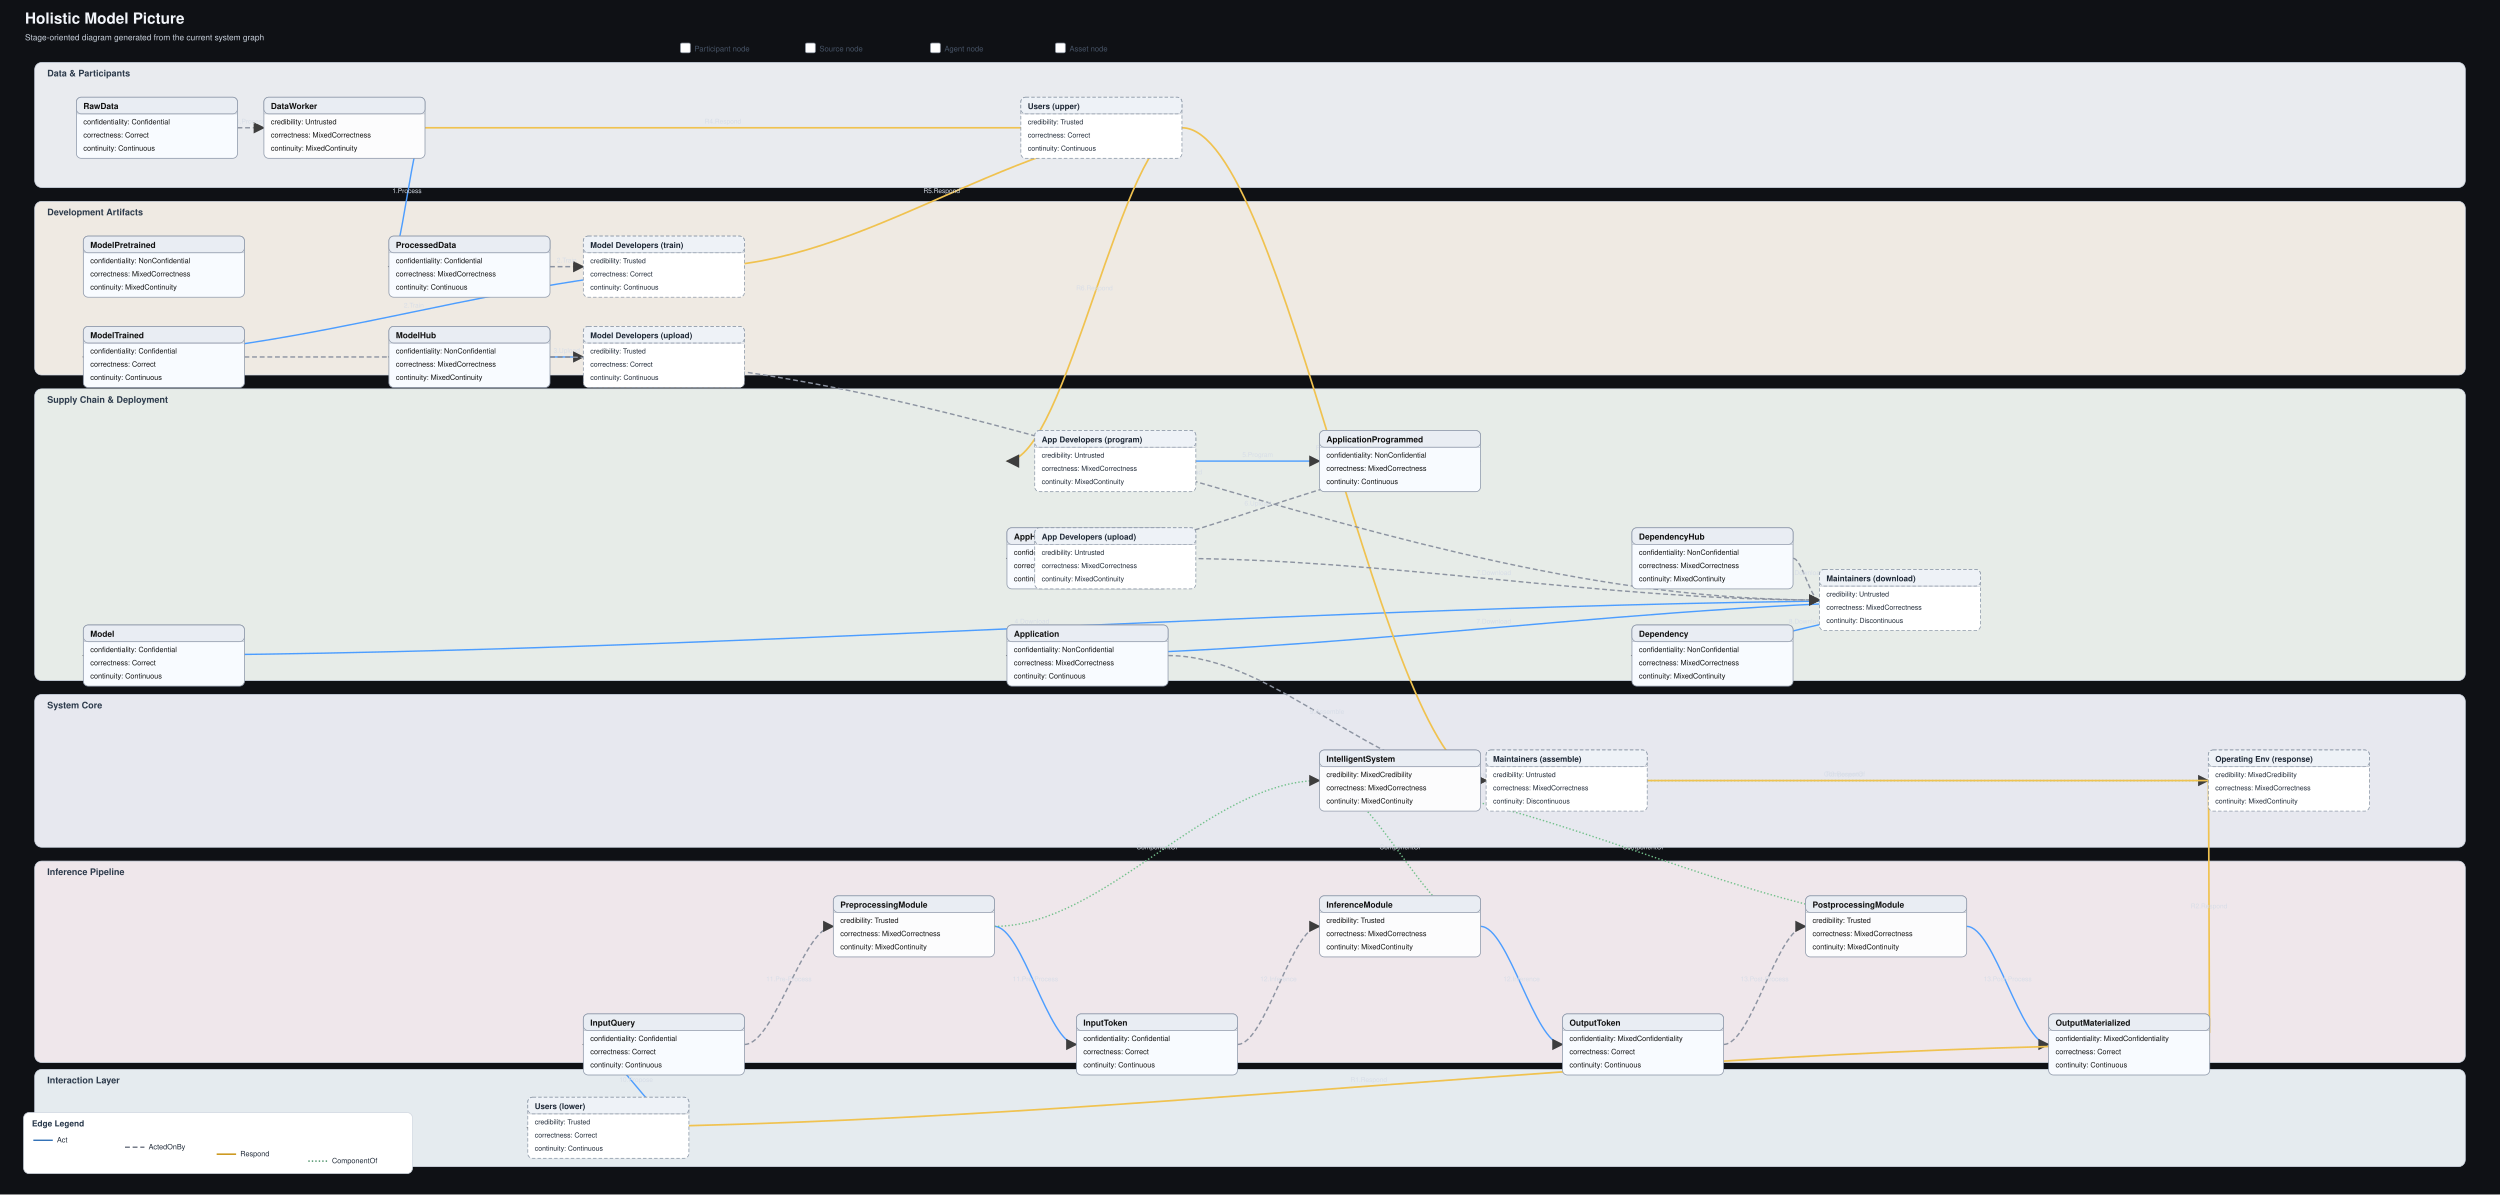
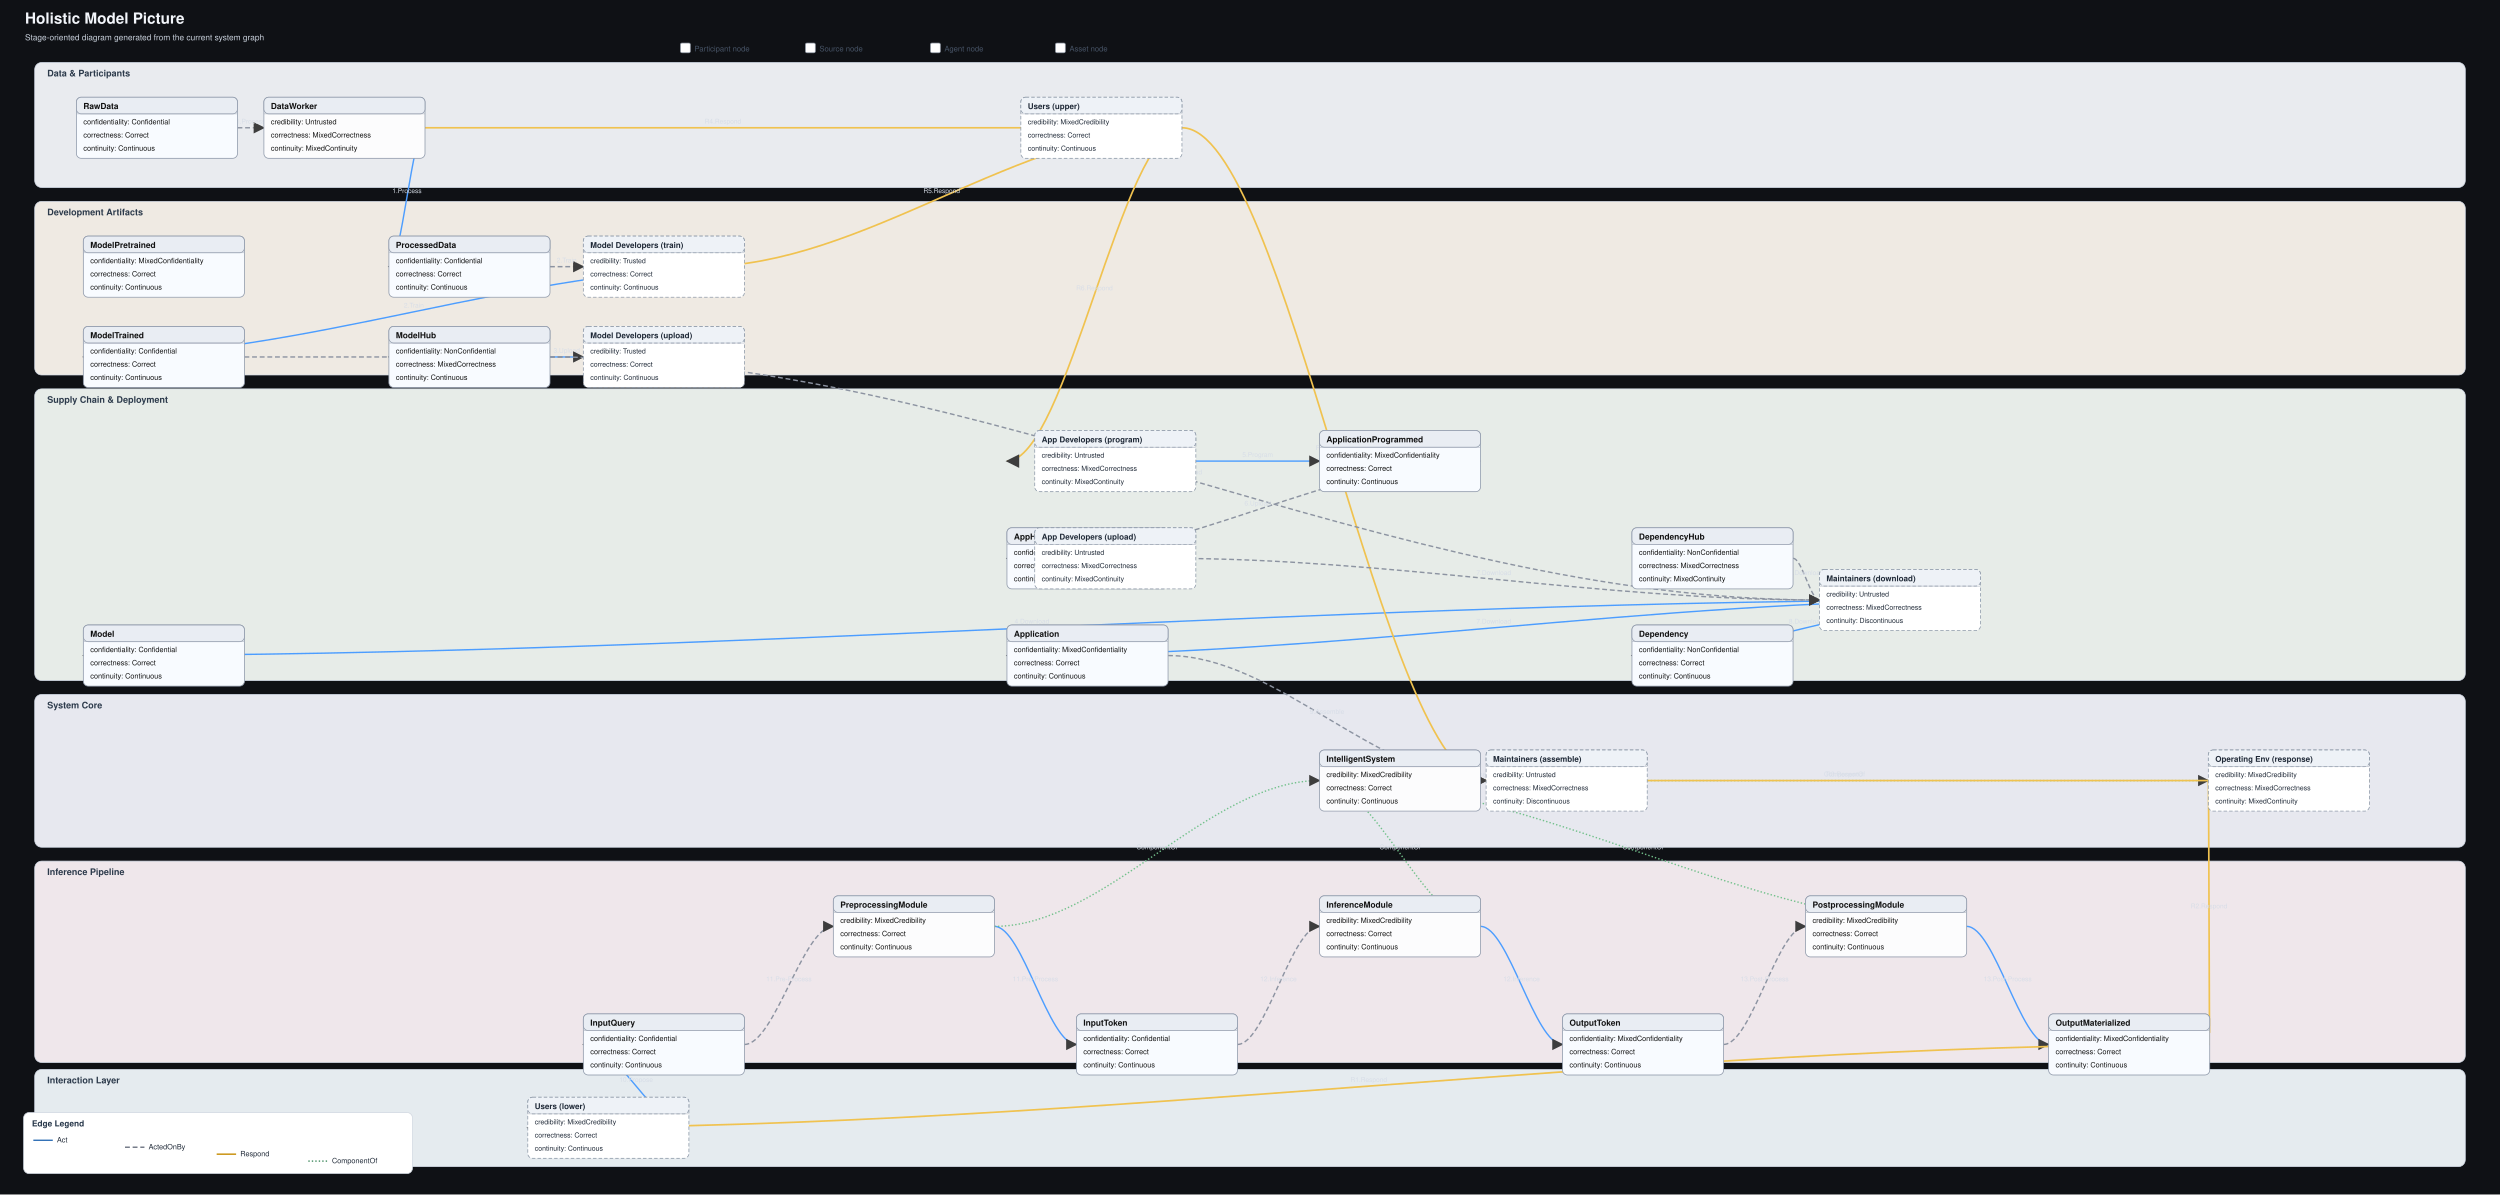
<svg xmlns="http://www.w3.org/2000/svg" width="3600" height="1720" viewBox="0 0 3600 1720">
  <defs>
    <marker id="arrow" viewBox="0 0 10 10" refX="9" refY="5" markerWidth="8" markerHeight="8" orient="auto-start-reverse">
      <path d="M 0 0 L 10 5 L 0 10 z" fill="#3d3d3d" />
    </marker>
  </defs>
  <rect x="0" y="0" width="3600" height="1720" fill="#0f1115" />
  <text x="36" y="34" font-family="Helvetica,Arial,sans-serif" font-size="22" font-weight="700" fill="#f3f6fb">Holistic Model Picture</text>
  <text x="36" y="58" font-family="Helvetica,Arial,sans-serif" font-size="12" fill="#c9d1dc">Stage-oriented diagram generated from the current system graph</text>
  <rect x="50" y="90" width="3500" height="180" fill="#f9fbff" fill-opacity="0.93" stroke="#d6deea" stroke-width="1" rx="10" />
  <text x="68" y="110" font-family="Helvetica,Arial,sans-serif" font-size="13" font-weight="700" fill="#2c3a4b">Data &amp; Participants</text>
  <rect x="50" y="290" width="3500" height="250" fill="#fffaf3" fill-opacity="0.93" stroke="#d6deea" stroke-width="1" rx="10" />
  <text x="68" y="310" font-family="Helvetica,Arial,sans-serif" font-size="13" font-weight="700" fill="#2c3a4b">Development Artifacts</text>
  <rect x="50" y="560" width="3500" height="420" fill="#f7fcf8" fill-opacity="0.93" stroke="#d6deea" stroke-width="1" rx="10" />
  <text x="68" y="580" font-family="Helvetica,Arial,sans-serif" font-size="13" font-weight="700" fill="#2c3a4b">Supply Chain &amp; Deployment</text>
  <rect x="50" y="1000" width="3500" height="220" fill="#f7f8ff" fill-opacity="0.93" stroke="#d6deea" stroke-width="1" rx="10" />
  <text x="68" y="1020" font-family="Helvetica,Arial,sans-serif" font-size="13" font-weight="700" fill="#2c3a4b">System Core</text>
  <rect x="50" y="1240" width="3500" height="290" fill="#fff7fb" fill-opacity="0.93" stroke="#d6deea" stroke-width="1" rx="10" />
  <text x="68" y="1260" font-family="Helvetica,Arial,sans-serif" font-size="13" font-weight="700" fill="#2c3a4b">Inference Pipeline</text>
  <rect x="50" y="1540" width="3500" height="140" fill="#f5fbff" fill-opacity="0.93" stroke="#d6deea" stroke-width="1" rx="10" />
  <text x="68" y="1560" font-family="Helvetica,Arial,sans-serif" font-size="13" font-weight="700" fill="#2c3a4b">Interaction Layer</text>
  <path d="M 612.0 184.0 C 594.3 184.0, 577.7 384.0, 560.0 384.0" fill="none" stroke="#4c9dff" stroke-width="2.05" marker-end="url(#arrow)" />
  <text x="586.0" y="278.0" font-family="Helvetica,Arial,sans-serif" font-size="9.5" fill="#d7dde7" text-anchor="middle">1.Process</text>
  <path d="M 1072.0 384.0 C 748.3 384.0, 443.7 514.0, 120.0 514.0" fill="none" stroke="#4c9dff" stroke-width="2.05" marker-end="url(#arrow)" />
  <text x="596.0" y="443.0" font-family="Helvetica,Arial,sans-serif" font-size="9.5" fill="#d7dde7" text-anchor="middle">2.Train</text>
  <path d="M 1072.0 514.0 C 897.9 514.0, 734.1 514.0, 560.0 514.0" fill="none" stroke="#4c9dff" stroke-width="2.05" marker-end="url(#arrow)" />
  <text x="816.0" y="508.0" font-family="Helvetica,Arial,sans-serif" font-size="9.5" fill="#d7dde7" text-anchor="middle">3.Upload</text>
  <path d="M 2852.0 864.0 C 1923.1 864.0, 1048.9 944.0, 120.0 944.0" fill="none" stroke="#4c9dff" stroke-width="2.05" marker-end="url(#arrow)" />
  <text x="1486.0" y="898.0" font-family="Helvetica,Arial,sans-serif" font-size="9.5" fill="#d7dde7" text-anchor="middle">4.Download</text>
  <path d="M 1722.0 664.0 C 1782.5 664.0, 1839.5 664.0, 1900.0 664.0" fill="none" stroke="#4c9dff" stroke-width="2.05" marker-end="url(#arrow)" />
  <text x="1811.0" y="658.0" font-family="Helvetica,Arial,sans-serif" font-size="9.5" fill="#d7dde7" text-anchor="middle">5.Program</text>
  <path d="M 1722.0 804.0 C 1629.5 804.0, 1542.5 804.0, 1450.0 804.0" fill="none" stroke="#4c9dff" stroke-width="2.05" marker-end="url(#arrow)" />
  <text x="1586.0" y="798.0" font-family="Helvetica,Arial,sans-serif" font-size="9.5" fill="#d7dde7" text-anchor="middle">6.Upload</text>
  <path d="M 2852.0 864.0 C 2375.3 864.0, 1926.7 944.0, 1450.0 944.0" fill="none" stroke="#4c9dff" stroke-width="2.05" marker-end="url(#arrow)" />
  <text x="2151.0" y="898.0" font-family="Helvetica,Arial,sans-serif" font-size="9.5" fill="#d7dde7" text-anchor="middle">7.Download</text>
  <path d="M 2852.0 864.0 C 2681.3 864.0, 2520.7 944.0, 2350.0 944.0" fill="none" stroke="#4c9dff" stroke-width="2.05" marker-end="url(#arrow)" />
  <text x="2601.0" y="898.0" font-family="Helvetica,Arial,sans-serif" font-size="9.5" fill="#d7dde7" text-anchor="middle">8.Download</text>
  <path d="M 2372.0 1124.0 C 2211.5 1124.0, 2060.5 1124.0, 1900.0 1124.0" fill="none" stroke="#4c9dff" stroke-width="2.05" marker-end="url(#arrow)" />
  <text x="2136.0" y="1118.0" font-family="Helvetica,Arial,sans-serif" font-size="9.5" fill="#d7dde7" text-anchor="middle">9.Assemble</text>
  <path d="M 992.0 1624.0 C 940.3 1624.0, 891.7 1504.0, 840.0 1504.0" fill="none" stroke="#4c9dff" stroke-width="2.05" marker-end="url(#arrow)" />
  <text x="916.0" y="1558.0" font-family="Helvetica,Arial,sans-serif" font-size="9.5" fill="#d7dde7" text-anchor="middle">10.Propose</text>
  <path d="M 1432.0 1334.0 C 1472.1 1334.0, 1509.9 1504.0, 1550.0 1504.0" fill="none" stroke="#4c9dff" stroke-width="2.05" marker-end="url(#arrow)" />
  <text x="1491.0" y="1413.0" font-family="Helvetica,Arial,sans-serif" font-size="9.5" fill="#d7dde7" text-anchor="middle">11.Pre-Process</text>
  <path d="M 2132.0 1334.0 C 2172.1 1334.0, 2209.9 1504.0, 2250.0 1504.0" fill="none" stroke="#4c9dff" stroke-width="2.05" marker-end="url(#arrow)" />
  <text x="2191.0" y="1413.0" font-family="Helvetica,Arial,sans-serif" font-size="9.5" fill="#d7dde7" text-anchor="middle">12.Inference</text>
  <path d="M 2832.0 1334.0 C 2872.1 1334.0, 2909.9 1504.0, 2950.0 1504.0" fill="none" stroke="#4c9dff" stroke-width="2.05" marker-end="url(#arrow)" />
  <text x="2891.0" y="1413.0" font-family="Helvetica,Arial,sans-serif" font-size="9.5" fill="#d7dde7" text-anchor="middle">13.Post-Process</text>
  <path d="M 1432.0 1334.0 C 1591.1 1334.0, 1740.9 1124.0, 1900.0 1124.0" fill="none" stroke="#71c08a" stroke-width="2.05" marker-end="url(#arrow)" stroke-dasharray="2 3" />
  <text x="1666.0" y="1223.0" font-family="Helvetica,Arial,sans-serif" font-size="9.5" fill="#d7dde7" text-anchor="middle">ComponentOf</text>
  <path d="M 2132.0 1334.0 C 2053.1 1334.0, 1978.9 1124.0, 1900.0 1124.0" fill="none" stroke="#71c08a" stroke-width="2.05" marker-end="url(#arrow)" stroke-dasharray="2 3" />
  <text x="2016.0" y="1223.0" font-family="Helvetica,Arial,sans-serif" font-size="9.5" fill="#d7dde7" text-anchor="middle">ComponentOf</text>
  <path d="M 2832.0 1334.0 C 2515.1 1334.0, 2216.9 1124.0, 1900.0 1124.0" fill="none" stroke="#71c08a" stroke-width="2.05" marker-end="url(#arrow)" stroke-dasharray="2 3" />
  <text x="2366.0" y="1223.0" font-family="Helvetica,Arial,sans-serif" font-size="9.5" fill="#d7dde7" text-anchor="middle">ComponentOf</text>
  <path d="M 2132.0 1124.0 C 2488.3 1124.0, 2823.7 1124.0, 3180.0 1124.0" fill="none" stroke="#71c08a" stroke-width="2.05" marker-end="url(#arrow)" stroke-dasharray="2 3" />
  <text x="2656.0" y="1118.0" font-family="Helvetica,Arial,sans-serif" font-size="9.5" fill="#d7dde7" text-anchor="middle">ComponentOf</text>
  <path d="M 3182.0 1504.0 C 2358.5 1504.0, 1583.5 1624.0, 760.0 1624.0" fill="none" stroke="#f0c24f" stroke-width="2.45" marker-end="url(#arrow)" />
  <text x="1971.0" y="1558.0" font-family="Helvetica,Arial,sans-serif" font-size="9.5" fill="#d7dde7" text-anchor="middle">R1.Respond</text>
  <path d="M 3182.0 1504.0 C 3181.3 1504.0, 3180.7 1124.0, 3180.0 1124.0" fill="none" stroke="#f0c24f" stroke-width="2.45" marker-end="url(#arrow)" />
  <text x="3181.0" y="1308.0" font-family="Helvetica,Arial,sans-serif" font-size="9.5" fill="#d7dde7" text-anchor="middle">R2.Respond</text>
  <path d="M 3412.0 1124.0 C 2897.9 1124.0, 2414.1 1124.0, 1900.0 1124.0" fill="none" stroke="#f0c24f" stroke-width="2.45" marker-end="url(#arrow)" />
  <text x="2656.0" y="1118.0" font-family="Helvetica,Arial,sans-serif" font-size="9.5" fill="#d7dde7" text-anchor="middle">R3.Respond</text>
  <path d="M 1702.0 184.0 C 1252.5 184.0, 829.5 184.0, 380.0 184.0" fill="none" stroke="#f0c24f" stroke-width="2.45" marker-end="url(#arrow)" />
  <text x="1041.0" y="178.0" font-family="Helvetica,Arial,sans-serif" font-size="9.5" fill="#d7dde7" text-anchor="middle">R4.Respond</text>
  <path d="M 1702.0 184.0 C 1466.7 184.0, 1245.3 384.0, 1010.0 384.0" fill="none" stroke="#f0c24f" stroke-width="2.45" marker-end="url(#arrow)" />
  <text x="1356.0" y="278.0" font-family="Helvetica,Arial,sans-serif" font-size="9.5" fill="#d7dde7" text-anchor="middle">R5.Respond</text>
  <path d="M 1702.0 184.0 C 1616.3 184.0, 1535.7 664.0, 1450.0 664.0" fill="none" stroke="#f0c24f" stroke-width="2.45" marker-end="url(#arrow)" />
  <text x="1576.0" y="418.0" font-family="Helvetica,Arial,sans-serif" font-size="9.5" fill="#d7dde7" text-anchor="middle">R6.Respond</text>
  <path d="M 1702.0 184.0 C 1850.9 184.0, 1991.1 1124.0, 2140.0 1124.0" fill="none" stroke="#f0c24f" stroke-width="2.45" marker-end="url(#arrow)" />
  <text x="1921.0" y="648.0" font-family="Helvetica,Arial,sans-serif" font-size="9.5" fill="#d7dde7" text-anchor="middle">R7.Respond</text>
  <path d="M 342.0 184.0 C 354.9 184.0, 367.1 184.0, 380.0 184.0" fill="none" stroke="#8c93a1" stroke-width="2.05" marker-end="url(#arrow)" stroke-dasharray="7 4" />
  <text x="361.0" y="178.0" font-family="Helvetica,Arial,sans-serif" font-size="9.5" fill="#d7dde7" text-anchor="middle">1.Process</text>
  <path d="M 792.0 384.0 C 808.3 384.0, 823.7 384.0, 840.0 384.0" fill="none" stroke="#8c93a1" stroke-width="2.05" marker-end="url(#arrow)" stroke-dasharray="7 4" />
  <text x="816.0" y="378.0" font-family="Helvetica,Arial,sans-serif" font-size="9.5" fill="#d7dde7" text-anchor="middle">2.Train</text>
  <path d="M 352.0 514.0 C 517.9 514.0, 674.1 514.0, 840.0 514.0" fill="none" stroke="#8c93a1" stroke-width="2.05" marker-end="url(#arrow)" stroke-dasharray="7 4" />
  <text x="596.0" y="508.0" font-family="Helvetica,Arial,sans-serif" font-size="9.5" fill="#d7dde7" text-anchor="middle">3.Upload</text>
  <path d="M 792.0 514.0 C 1413.5 514.0, 1998.5 864.0, 2620.0 864.0" fill="none" stroke="#8c93a1" stroke-width="2.05" marker-end="url(#arrow)" stroke-dasharray="7 4" />
  <text x="1706.0" y="683.0" font-family="Helvetica,Arial,sans-serif" font-size="9.5" fill="#d7dde7" text-anchor="middle">4.Download</text>
  <path d="M 2132.0 664.0 C 1913.7 664.0, 1708.3 804.0, 1490.0 804.0" fill="none" stroke="#8c93a1" stroke-width="2.05" marker-end="url(#arrow)" stroke-dasharray="7 4" />
  <text x="1811.0" y="728.0" font-family="Helvetica,Arial,sans-serif" font-size="9.5" fill="#d7dde7" text-anchor="middle">6.Upload</text>
  <path d="M 1682.0 804.0 C 2000.9 804.0, 2301.1 864.0, 2620.0 864.0" fill="none" stroke="#8c93a1" stroke-width="2.05" marker-end="url(#arrow)" stroke-dasharray="7 4" />
  <text x="2151.0" y="828.0" font-family="Helvetica,Arial,sans-serif" font-size="9.5" fill="#d7dde7" text-anchor="middle">7.Download</text>
  <path d="M 2582.0 804.0 C 2594.9 804.0, 2607.1 864.0, 2620.0 864.0" fill="none" stroke="#8c93a1" stroke-width="2.05" marker-end="url(#arrow)" stroke-dasharray="7 4" />
  <text x="2601.0" y="828.0" font-family="Helvetica,Arial,sans-serif" font-size="9.5" fill="#d7dde7" text-anchor="middle">8.Download</text>
  <path d="M 1682.0 944.0 C 1837.7 944.0, 1984.3 1124.0, 2140.0 1124.0" fill="none" stroke="#8c93a1" stroke-width="2.05" marker-end="url(#arrow)" stroke-dasharray="7 4" />
  <text x="1911.0" y="1028.0" font-family="Helvetica,Arial,sans-serif" font-size="9.5" fill="#d7dde7" text-anchor="middle">9.Assemble</text>
  <path d="M 1072.0 1504.0 C 1115.5 1504.0, 1156.5 1334.0, 1200.0 1334.0" fill="none" stroke="#8c93a1" stroke-width="2.05" marker-end="url(#arrow)" stroke-dasharray="7 4" />
  <text x="1136.0" y="1413.0" font-family="Helvetica,Arial,sans-serif" font-size="9.5" fill="#d7dde7" text-anchor="middle">11.Pre-Process</text>
  <path d="M 1782.0 1504.0 C 1822.1 1504.0, 1859.9 1334.0, 1900.0 1334.0" fill="none" stroke="#8c93a1" stroke-width="2.05" marker-end="url(#arrow)" stroke-dasharray="7 4" />
  <text x="1841.0" y="1413.0" font-family="Helvetica,Arial,sans-serif" font-size="9.5" fill="#d7dde7" text-anchor="middle">12.Inference</text>
  <path d="M 2482.0 1504.0 C 2522.1 1504.0, 2559.9 1334.0, 2600.0 1334.0" fill="none" stroke="#8c93a1" stroke-width="2.05" marker-end="url(#arrow)" stroke-dasharray="7 4" />
  <text x="2541.0" y="1413.0" font-family="Helvetica,Arial,sans-serif" font-size="9.5" fill="#d7dde7" text-anchor="middle">13.Post-Process</text>
  <rect x="1450.0" y="760.0" width="232" height="88" fill="#f8fbff" stroke="#8f99aa" stroke-width="1.1" rx="7" />
  <rect x="1450.0" y="760.0" width="232" height="24" fill="#e9edf3" stroke="#8f99aa" stroke-width="1.1" rx="7" />
  <line x1="1450.0" y1="784.0" x2="1682.0" y2="784.0" stroke="#aab2bf" stroke-width="0.8" />
  <text x="1460.0" y="777.0" font-family="Helvetica,Arial,sans-serif" font-size="12" font-weight="700" fill="#111">AppHub</text>
  <text x="1460.0" y="799.0" font-family="Helvetica,Arial,sans-serif" font-size="10.5" font-weight="400" fill="#111">confidentiality: NonConfidential</text>
  <text x="1460.0" y="818.0" font-family="Helvetica,Arial,sans-serif" font-size="10.5" font-weight="400" fill="#111">correctness: MixedCorrectness</text>
  <text x="1460.0" y="837.0" font-family="Helvetica,Arial,sans-serif" font-size="10.5" font-weight="400" fill="#111">continuity: Continuous</text>
  <rect x="1450.0" y="900.0" width="232" height="88" fill="#f8fbff" stroke="#8f99aa" stroke-width="1.1" rx="7" />
  <rect x="1450.0" y="900.0" width="232" height="24" fill="#e9edf3" stroke="#8f99aa" stroke-width="1.1" rx="7" />
  <line x1="1450.0" y1="924.0" x2="1682.0" y2="924.0" stroke="#aab2bf" stroke-width="0.8" />
  <text x="1460.0" y="917.0" font-family="Helvetica,Arial,sans-serif" font-size="12" font-weight="700" fill="#111">Application</text>
-   <text x="1460.0" y="939.0" font-family="Helvetica,Arial,sans-serif" font-size="10.5" font-weight="400" fill="#111">confidentiality: NonConfidential</text>
-   <text x="1460.0" y="958.0" font-family="Helvetica,Arial,sans-serif" font-size="10.5" font-weight="400" fill="#111">correctness: MixedCorrectness</text>
+   <text x="1460.0" y="939.0" font-family="Helvetica,Arial,sans-serif" font-size="10.5" font-weight="400" fill="#111">confidentiality: MixedConfidentiality</text>
+   <text x="1460.0" y="958.0" font-family="Helvetica,Arial,sans-serif" font-size="10.5" font-weight="400" fill="#111">correctness: Correct</text>
  <text x="1460.0" y="977.0" font-family="Helvetica,Arial,sans-serif" font-size="10.5" font-weight="400" fill="#111">continuity: Continuous</text>
  <rect x="1900.0" y="620.0" width="232" height="88" fill="#f8fbff" stroke="#8f99aa" stroke-width="1.1" rx="7" />
  <rect x="1900.0" y="620.0" width="232" height="24" fill="#e9edf3" stroke="#8f99aa" stroke-width="1.1" rx="7" />
  <line x1="1900.0" y1="644.0" x2="2132.0" y2="644.0" stroke="#aab2bf" stroke-width="0.8" />
  <text x="1910.0" y="637.0" font-family="Helvetica,Arial,sans-serif" font-size="12" font-weight="700" fill="#111">ApplicationProgrammed</text>
-   <text x="1910.0" y="659.0" font-family="Helvetica,Arial,sans-serif" font-size="10.5" font-weight="400" fill="#111">confidentiality: NonConfidential</text>
-   <text x="1910.0" y="678.0" font-family="Helvetica,Arial,sans-serif" font-size="10.5" font-weight="400" fill="#111">correctness: MixedCorrectness</text>
+   <text x="1910.0" y="659.0" font-family="Helvetica,Arial,sans-serif" font-size="10.5" font-weight="400" fill="#111">confidentiality: MixedConfidentiality</text>
+   <text x="1910.0" y="678.0" font-family="Helvetica,Arial,sans-serif" font-size="10.5" font-weight="400" fill="#111">correctness: Correct</text>
  <text x="1910.0" y="697.0" font-family="Helvetica,Arial,sans-serif" font-size="10.5" font-weight="400" fill="#111">continuity: Continuous</text>
  <rect x="380.0" y="140.0" width="232" height="88" fill="#fcfcfd" stroke="#8f99aa" stroke-width="1.1" rx="7" />
  <rect x="380.0" y="140.0" width="232" height="24" fill="#e9edf3" stroke="#8f99aa" stroke-width="1.1" rx="7" />
  <line x1="380.0" y1="164.0" x2="612.0" y2="164.0" stroke="#aab2bf" stroke-width="0.8" />
  <text x="390.0" y="157.0" font-family="Helvetica,Arial,sans-serif" font-size="12" font-weight="700" fill="#111">DataWorker</text>
  <text x="390.0" y="179.0" font-family="Helvetica,Arial,sans-serif" font-size="10.5" font-weight="400" fill="#111">credibility: Untrusted</text>
  <text x="390.0" y="198.0" font-family="Helvetica,Arial,sans-serif" font-size="10.5" font-weight="400" fill="#111">correctness: MixedCorrectness</text>
  <text x="390.0" y="217.0" font-family="Helvetica,Arial,sans-serif" font-size="10.5" font-weight="400" fill="#111">continuity: MixedContinuity</text>
  <rect x="2350.0" y="900.0" width="232" height="88" fill="#f8fbff" stroke="#8f99aa" stroke-width="1.1" rx="7" />
  <rect x="2350.0" y="900.0" width="232" height="24" fill="#e9edf3" stroke="#8f99aa" stroke-width="1.1" rx="7" />
  <line x1="2350.0" y1="924.0" x2="2582.0" y2="924.0" stroke="#aab2bf" stroke-width="0.8" />
  <text x="2360.0" y="917.0" font-family="Helvetica,Arial,sans-serif" font-size="12" font-weight="700" fill="#111">Dependency</text>
  <text x="2360.0" y="939.0" font-family="Helvetica,Arial,sans-serif" font-size="10.5" font-weight="400" fill="#111">confidentiality: NonConfidential</text>
-   <text x="2360.0" y="958.0" font-family="Helvetica,Arial,sans-serif" font-size="10.5" font-weight="400" fill="#111">correctness: MixedCorrectness</text>
-   <text x="2360.0" y="977.0" font-family="Helvetica,Arial,sans-serif" font-size="10.5" font-weight="400" fill="#111">continuity: MixedContinuity</text>
+   <text x="2360.0" y="958.0" font-family="Helvetica,Arial,sans-serif" font-size="10.5" font-weight="400" fill="#111">correctness: Correct</text>
+   <text x="2360.0" y="977.0" font-family="Helvetica,Arial,sans-serif" font-size="10.5" font-weight="400" fill="#111">continuity: Continuous</text>
  <rect x="2350.0" y="760.0" width="232" height="88" fill="#f8fbff" stroke="#8f99aa" stroke-width="1.1" rx="7" />
  <rect x="2350.0" y="760.0" width="232" height="24" fill="#e9edf3" stroke="#8f99aa" stroke-width="1.1" rx="7" />
  <line x1="2350.0" y1="784.0" x2="2582.0" y2="784.0" stroke="#aab2bf" stroke-width="0.8" />
  <text x="2360.0" y="777.0" font-family="Helvetica,Arial,sans-serif" font-size="12" font-weight="700" fill="#111">DependencyHub</text>
  <text x="2360.0" y="799.0" font-family="Helvetica,Arial,sans-serif" font-size="10.5" font-weight="400" fill="#111">confidentiality: NonConfidential</text>
  <text x="2360.0" y="818.0" font-family="Helvetica,Arial,sans-serif" font-size="10.5" font-weight="400" fill="#111">correctness: MixedCorrectness</text>
  <text x="2360.0" y="837.0" font-family="Helvetica,Arial,sans-serif" font-size="10.5" font-weight="400" fill="#111">continuity: MixedContinuity</text>
  <rect x="1900.0" y="1290.0" width="232" height="88" fill="#fcfcfd" stroke="#8f99aa" stroke-width="1.1" rx="7" />
  <rect x="1900.0" y="1290.0" width="232" height="24" fill="#e9edf3" stroke="#8f99aa" stroke-width="1.1" rx="7" />
  <line x1="1900.0" y1="1314.0" x2="2132.0" y2="1314.0" stroke="#aab2bf" stroke-width="0.8" />
  <text x="1910.0" y="1307.0" font-family="Helvetica,Arial,sans-serif" font-size="12" font-weight="700" fill="#111">InferenceModule</text>
-   <text x="1910.0" y="1329.0" font-family="Helvetica,Arial,sans-serif" font-size="10.5" font-weight="400" fill="#111">credibility: Trusted</text>
-   <text x="1910.0" y="1348.0" font-family="Helvetica,Arial,sans-serif" font-size="10.5" font-weight="400" fill="#111">correctness: MixedCorrectness</text>
-   <text x="1910.0" y="1367.0" font-family="Helvetica,Arial,sans-serif" font-size="10.5" font-weight="400" fill="#111">continuity: MixedContinuity</text>
+   <text x="1910.0" y="1329.0" font-family="Helvetica,Arial,sans-serif" font-size="10.5" font-weight="400" fill="#111">credibility: MixedCredibility</text>
+   <text x="1910.0" y="1348.0" font-family="Helvetica,Arial,sans-serif" font-size="10.5" font-weight="400" fill="#111">correctness: Correct</text>
+   <text x="1910.0" y="1367.0" font-family="Helvetica,Arial,sans-serif" font-size="10.5" font-weight="400" fill="#111">continuity: Continuous</text>
  <rect x="840.0" y="1460.0" width="232" height="88" fill="#f8fbff" stroke="#8f99aa" stroke-width="1.1" rx="7" />
  <rect x="840.0" y="1460.0" width="232" height="24" fill="#e9edf3" stroke="#8f99aa" stroke-width="1.1" rx="7" />
  <line x1="840.0" y1="1484.0" x2="1072.0" y2="1484.0" stroke="#aab2bf" stroke-width="0.8" />
  <text x="850.0" y="1477.0" font-family="Helvetica,Arial,sans-serif" font-size="12" font-weight="700" fill="#111">InputQuery</text>
  <text x="850.0" y="1499.0" font-family="Helvetica,Arial,sans-serif" font-size="10.5" font-weight="400" fill="#111">confidentiality: Confidential</text>
  <text x="850.0" y="1518.0" font-family="Helvetica,Arial,sans-serif" font-size="10.5" font-weight="400" fill="#111">correctness: Correct</text>
  <text x="850.0" y="1537.0" font-family="Helvetica,Arial,sans-serif" font-size="10.5" font-weight="400" fill="#111">continuity: Continuous</text>
  <rect x="1550.0" y="1460.0" width="232" height="88" fill="#f8fbff" stroke="#8f99aa" stroke-width="1.1" rx="7" />
  <rect x="1550.0" y="1460.0" width="232" height="24" fill="#e9edf3" stroke="#8f99aa" stroke-width="1.1" rx="7" />
  <line x1="1550.0" y1="1484.0" x2="1782.0" y2="1484.0" stroke="#aab2bf" stroke-width="0.8" />
  <text x="1560.0" y="1477.0" font-family="Helvetica,Arial,sans-serif" font-size="12" font-weight="700" fill="#111">InputToken</text>
  <text x="1560.0" y="1499.0" font-family="Helvetica,Arial,sans-serif" font-size="10.5" font-weight="400" fill="#111">confidentiality: Confidential</text>
  <text x="1560.0" y="1518.0" font-family="Helvetica,Arial,sans-serif" font-size="10.5" font-weight="400" fill="#111">correctness: Correct</text>
  <text x="1560.0" y="1537.0" font-family="Helvetica,Arial,sans-serif" font-size="10.5" font-weight="400" fill="#111">continuity: Continuous</text>
  <rect x="1900.0" y="1080.0" width="232" height="88" fill="#fcfcfd" stroke="#8f99aa" stroke-width="1.1" rx="7" />
  <rect x="1900.0" y="1080.0" width="232" height="24" fill="#e9edf3" stroke="#8f99aa" stroke-width="1.1" rx="7" />
  <line x1="1900.0" y1="1104.0" x2="2132.0" y2="1104.0" stroke="#aab2bf" stroke-width="0.8" />
  <text x="1910.0" y="1097.0" font-family="Helvetica,Arial,sans-serif" font-size="12" font-weight="700" fill="#111">IntelligentSystem</text>
  <text x="1910.0" y="1119.0" font-family="Helvetica,Arial,sans-serif" font-size="10.5" font-weight="400" fill="#111">credibility: MixedCredibility</text>
-   <text x="1910.0" y="1138.0" font-family="Helvetica,Arial,sans-serif" font-size="10.5" font-weight="400" fill="#111">correctness: MixedCorrectness</text>
-   <text x="1910.0" y="1157.0" font-family="Helvetica,Arial,sans-serif" font-size="10.5" font-weight="400" fill="#111">continuity: MixedContinuity</text>
+   <text x="1910.0" y="1138.0" font-family="Helvetica,Arial,sans-serif" font-size="10.5" font-weight="400" fill="#111">correctness: Correct</text>
+   <text x="1910.0" y="1157.0" font-family="Helvetica,Arial,sans-serif" font-size="10.5" font-weight="400" fill="#111">continuity: Continuous</text>
  <rect x="120.0" y="900.0" width="232" height="88" fill="#f8fbff" stroke="#8f99aa" stroke-width="1.1" rx="7" />
  <rect x="120.0" y="900.0" width="232" height="24" fill="#e9edf3" stroke="#8f99aa" stroke-width="1.1" rx="7" />
  <line x1="120.0" y1="924.0" x2="352.0" y2="924.0" stroke="#aab2bf" stroke-width="0.8" />
  <text x="130.0" y="917.0" font-family="Helvetica,Arial,sans-serif" font-size="12" font-weight="700" fill="#111">Model</text>
  <text x="130.0" y="939.0" font-family="Helvetica,Arial,sans-serif" font-size="10.5" font-weight="400" fill="#111">confidentiality: Confidential</text>
  <text x="130.0" y="958.0" font-family="Helvetica,Arial,sans-serif" font-size="10.5" font-weight="400" fill="#111">correctness: Correct</text>
  <text x="130.0" y="977.0" font-family="Helvetica,Arial,sans-serif" font-size="10.5" font-weight="400" fill="#111">continuity: Continuous</text>
  <rect x="560.0" y="470.0" width="232" height="88" fill="#f8fbff" stroke="#8f99aa" stroke-width="1.1" rx="7" />
  <rect x="560.0" y="470.0" width="232" height="24" fill="#e9edf3" stroke="#8f99aa" stroke-width="1.1" rx="7" />
  <line x1="560.0" y1="494.0" x2="792.0" y2="494.0" stroke="#aab2bf" stroke-width="0.8" />
  <text x="570.0" y="487.0" font-family="Helvetica,Arial,sans-serif" font-size="12" font-weight="700" fill="#111">ModelHub</text>
  <text x="570.0" y="509.0" font-family="Helvetica,Arial,sans-serif" font-size="10.5" font-weight="400" fill="#111">confidentiality: NonConfidential</text>
  <text x="570.0" y="528.0" font-family="Helvetica,Arial,sans-serif" font-size="10.5" font-weight="400" fill="#111">correctness: MixedCorrectness</text>
-   <text x="570.0" y="547.0" font-family="Helvetica,Arial,sans-serif" font-size="10.5" font-weight="400" fill="#111">continuity: MixedContinuity</text>
+   <text x="570.0" y="547.0" font-family="Helvetica,Arial,sans-serif" font-size="10.5" font-weight="400" fill="#111">continuity: Continuous</text>
  <rect x="120.0" y="340.0" width="232" height="88" fill="#f8fbff" stroke="#8f99aa" stroke-width="1.1" rx="7" />
  <rect x="120.0" y="340.0" width="232" height="24" fill="#e9edf3" stroke="#8f99aa" stroke-width="1.1" rx="7" />
  <line x1="120.0" y1="364.0" x2="352.0" y2="364.0" stroke="#aab2bf" stroke-width="0.8" />
  <text x="130.0" y="357.0" font-family="Helvetica,Arial,sans-serif" font-size="12" font-weight="700" fill="#111">ModelPretrained</text>
-   <text x="130.0" y="379.0" font-family="Helvetica,Arial,sans-serif" font-size="10.5" font-weight="400" fill="#111">confidentiality: NonConfidential</text>
-   <text x="130.0" y="398.0" font-family="Helvetica,Arial,sans-serif" font-size="10.5" font-weight="400" fill="#111">correctness: MixedCorrectness</text>
-   <text x="130.0" y="417.0" font-family="Helvetica,Arial,sans-serif" font-size="10.5" font-weight="400" fill="#111">continuity: MixedContinuity</text>
+   <text x="130.0" y="379.0" font-family="Helvetica,Arial,sans-serif" font-size="10.5" font-weight="400" fill="#111">confidentiality: MixedConfidentiality</text>
+   <text x="130.0" y="398.0" font-family="Helvetica,Arial,sans-serif" font-size="10.5" font-weight="400" fill="#111">correctness: Correct</text>
+   <text x="130.0" y="417.0" font-family="Helvetica,Arial,sans-serif" font-size="10.5" font-weight="400" fill="#111">continuity: Continuous</text>
  <rect x="120.0" y="470.0" width="232" height="88" fill="#f8fbff" stroke="#8f99aa" stroke-width="1.1" rx="7" />
  <rect x="120.0" y="470.0" width="232" height="24" fill="#e9edf3" stroke="#8f99aa" stroke-width="1.1" rx="7" />
  <line x1="120.0" y1="494.0" x2="352.0" y2="494.0" stroke="#aab2bf" stroke-width="0.8" />
  <text x="130.0" y="487.0" font-family="Helvetica,Arial,sans-serif" font-size="12" font-weight="700" fill="#111">ModelTrained</text>
  <text x="130.0" y="509.0" font-family="Helvetica,Arial,sans-serif" font-size="10.5" font-weight="400" fill="#111">confidentiality: Confidential</text>
  <text x="130.0" y="528.0" font-family="Helvetica,Arial,sans-serif" font-size="10.5" font-weight="400" fill="#111">correctness: Correct</text>
  <text x="130.0" y="547.0" font-family="Helvetica,Arial,sans-serif" font-size="10.5" font-weight="400" fill="#111">continuity: Continuous</text>
  <rect x="2950.0" y="1460.0" width="232" height="88" fill="#f8fbff" stroke="#8f99aa" stroke-width="1.1" rx="7" />
  <rect x="2950.0" y="1460.0" width="232" height="24" fill="#e9edf3" stroke="#8f99aa" stroke-width="1.1" rx="7" />
  <line x1="2950.0" y1="1484.0" x2="3182.0" y2="1484.0" stroke="#aab2bf" stroke-width="0.8" />
  <text x="2960.0" y="1477.0" font-family="Helvetica,Arial,sans-serif" font-size="12" font-weight="700" fill="#111">OutputMaterialized</text>
  <text x="2960.0" y="1499.0" font-family="Helvetica,Arial,sans-serif" font-size="10.5" font-weight="400" fill="#111">confidentiality: MixedConfidentiality</text>
  <text x="2960.0" y="1518.0" font-family="Helvetica,Arial,sans-serif" font-size="10.5" font-weight="400" fill="#111">correctness: Correct</text>
  <text x="2960.0" y="1537.0" font-family="Helvetica,Arial,sans-serif" font-size="10.5" font-weight="400" fill="#111">continuity: Continuous</text>
  <rect x="2250.0" y="1460.0" width="232" height="88" fill="#f8fbff" stroke="#8f99aa" stroke-width="1.1" rx="7" />
  <rect x="2250.0" y="1460.0" width="232" height="24" fill="#e9edf3" stroke="#8f99aa" stroke-width="1.1" rx="7" />
  <line x1="2250.0" y1="1484.0" x2="2482.0" y2="1484.0" stroke="#aab2bf" stroke-width="0.8" />
  <text x="2260.0" y="1477.0" font-family="Helvetica,Arial,sans-serif" font-size="12" font-weight="700" fill="#111">OutputToken</text>
  <text x="2260.0" y="1499.0" font-family="Helvetica,Arial,sans-serif" font-size="10.5" font-weight="400" fill="#111">confidentiality: MixedConfidentiality</text>
  <text x="2260.0" y="1518.0" font-family="Helvetica,Arial,sans-serif" font-size="10.5" font-weight="400" fill="#111">correctness: Correct</text>
  <text x="2260.0" y="1537.0" font-family="Helvetica,Arial,sans-serif" font-size="10.5" font-weight="400" fill="#111">continuity: Continuous</text>
  <rect x="2600.0" y="1290.0" width="232" height="88" fill="#fcfcfd" stroke="#8f99aa" stroke-width="1.1" rx="7" />
  <rect x="2600.0" y="1290.0" width="232" height="24" fill="#e9edf3" stroke="#8f99aa" stroke-width="1.1" rx="7" />
  <line x1="2600.0" y1="1314.0" x2="2832.0" y2="1314.0" stroke="#aab2bf" stroke-width="0.8" />
  <text x="2610.0" y="1307.0" font-family="Helvetica,Arial,sans-serif" font-size="12" font-weight="700" fill="#111">PostprocessingModule</text>
-   <text x="2610.0" y="1329.0" font-family="Helvetica,Arial,sans-serif" font-size="10.5" font-weight="400" fill="#111">credibility: Trusted</text>
-   <text x="2610.0" y="1348.0" font-family="Helvetica,Arial,sans-serif" font-size="10.5" font-weight="400" fill="#111">correctness: MixedCorrectness</text>
-   <text x="2610.0" y="1367.0" font-family="Helvetica,Arial,sans-serif" font-size="10.5" font-weight="400" fill="#111">continuity: MixedContinuity</text>
+   <text x="2610.0" y="1329.0" font-family="Helvetica,Arial,sans-serif" font-size="10.5" font-weight="400" fill="#111">credibility: MixedCredibility</text>
+   <text x="2610.0" y="1348.0" font-family="Helvetica,Arial,sans-serif" font-size="10.5" font-weight="400" fill="#111">correctness: Correct</text>
+   <text x="2610.0" y="1367.0" font-family="Helvetica,Arial,sans-serif" font-size="10.5" font-weight="400" fill="#111">continuity: Continuous</text>
  <rect x="1200.0" y="1290.0" width="232" height="88" fill="#fcfcfd" stroke="#8f99aa" stroke-width="1.1" rx="7" />
  <rect x="1200.0" y="1290.0" width="232" height="24" fill="#e9edf3" stroke="#8f99aa" stroke-width="1.1" rx="7" />
  <line x1="1200.0" y1="1314.0" x2="1432.0" y2="1314.0" stroke="#aab2bf" stroke-width="0.8" />
  <text x="1210.0" y="1307.0" font-family="Helvetica,Arial,sans-serif" font-size="12" font-weight="700" fill="#111">PreprocessingModule</text>
-   <text x="1210.0" y="1329.0" font-family="Helvetica,Arial,sans-serif" font-size="10.5" font-weight="400" fill="#111">credibility: Trusted</text>
-   <text x="1210.0" y="1348.0" font-family="Helvetica,Arial,sans-serif" font-size="10.5" font-weight="400" fill="#111">correctness: MixedCorrectness</text>
-   <text x="1210.0" y="1367.0" font-family="Helvetica,Arial,sans-serif" font-size="10.5" font-weight="400" fill="#111">continuity: MixedContinuity</text>
+   <text x="1210.0" y="1329.0" font-family="Helvetica,Arial,sans-serif" font-size="10.5" font-weight="400" fill="#111">credibility: MixedCredibility</text>
+   <text x="1210.0" y="1348.0" font-family="Helvetica,Arial,sans-serif" font-size="10.5" font-weight="400" fill="#111">correctness: Correct</text>
+   <text x="1210.0" y="1367.0" font-family="Helvetica,Arial,sans-serif" font-size="10.5" font-weight="400" fill="#111">continuity: Continuous</text>
  <rect x="560.0" y="340.0" width="232" height="88" fill="#f8fbff" stroke="#8f99aa" stroke-width="1.1" rx="7" />
  <rect x="560.0" y="340.0" width="232" height="24" fill="#e9edf3" stroke="#8f99aa" stroke-width="1.1" rx="7" />
  <line x1="560.0" y1="364.0" x2="792.0" y2="364.0" stroke="#aab2bf" stroke-width="0.8" />
  <text x="570.0" y="357.0" font-family="Helvetica,Arial,sans-serif" font-size="12" font-weight="700" fill="#111">ProcessedData</text>
  <text x="570.0" y="379.0" font-family="Helvetica,Arial,sans-serif" font-size="10.5" font-weight="400" fill="#111">confidentiality: Confidential</text>
-   <text x="570.0" y="398.0" font-family="Helvetica,Arial,sans-serif" font-size="10.5" font-weight="400" fill="#111">correctness: MixedCorrectness</text>
+   <text x="570.0" y="398.0" font-family="Helvetica,Arial,sans-serif" font-size="10.5" font-weight="400" fill="#111">correctness: Correct</text>
  <text x="570.0" y="417.0" font-family="Helvetica,Arial,sans-serif" font-size="10.5" font-weight="400" fill="#111">continuity: Continuous</text>
  <rect x="110.0" y="140.0" width="232" height="88" fill="#f8fbff" stroke="#8f99aa" stroke-width="1.1" rx="7" />
  <rect x="110.0" y="140.0" width="232" height="24" fill="#e9edf3" stroke="#8f99aa" stroke-width="1.1" rx="7" />
  <line x1="110.0" y1="164.0" x2="342.0" y2="164.0" stroke="#aab2bf" stroke-width="0.8" />
  <text x="120.0" y="157.0" font-family="Helvetica,Arial,sans-serif" font-size="12" font-weight="700" fill="#111">RawData</text>
  <text x="120.0" y="179.0" font-family="Helvetica,Arial,sans-serif" font-size="10.5" font-weight="400" fill="#111">confidentiality: Confidential</text>
  <text x="120.0" y="198.0" font-family="Helvetica,Arial,sans-serif" font-size="10.5" font-weight="400" fill="#111">correctness: Correct</text>
  <text x="120.0" y="217.0" font-family="Helvetica,Arial,sans-serif" font-size="10.5" font-weight="400" fill="#111">continuity: Continuous</text>
  <rect x="1470.0" y="140.0" width="232" height="88" fill="#ffffff" stroke="#8d99a8" stroke-width="1.1" rx="7" stroke-dasharray="5 3" />
  <rect x="1470.0" y="140.0" width="232" height="24" fill="#eef2f7" stroke="#8d99a8" stroke-width="1.1" rx="7" stroke-dasharray="5 3" />
  <line x1="1470.0" y1="164.0" x2="1702.0" y2="164.0" stroke="#aab2bf" stroke-width="0.8" />
  <text x="1480.0" y="157.0" font-family="Helvetica,Arial,sans-serif" font-size="11.5" font-weight="700" fill="#1f2937">Users (upper)</text>
-   <text x="1480.0" y="179.0" font-family="Helvetica,Arial,sans-serif" font-size="10" font-weight="400" fill="#1f2937">credibility: Trusted</text>
+   <text x="1480.0" y="179.0" font-family="Helvetica,Arial,sans-serif" font-size="10" font-weight="400" fill="#1f2937">credibility: MixedCredibility</text>
  <text x="1480.0" y="198.0" font-family="Helvetica,Arial,sans-serif" font-size="10" font-weight="400" fill="#1f2937">correctness: Correct</text>
  <text x="1480.0" y="217.0" font-family="Helvetica,Arial,sans-serif" font-size="10" font-weight="400" fill="#1f2937">continuity: Continuous</text>
  <rect x="760.0" y="1580.0" width="232" height="88" fill="#ffffff" stroke="#8d99a8" stroke-width="1.1" rx="7" stroke-dasharray="5 3" />
  <rect x="760.0" y="1580.0" width="232" height="24" fill="#eef2f7" stroke="#8d99a8" stroke-width="1.1" rx="7" stroke-dasharray="5 3" />
  <line x1="760.0" y1="1604.0" x2="992.0" y2="1604.0" stroke="#aab2bf" stroke-width="0.8" />
  <text x="770.0" y="1597.0" font-family="Helvetica,Arial,sans-serif" font-size="11.5" font-weight="700" fill="#1f2937">Users (lower)</text>
-   <text x="770.0" y="1619.0" font-family="Helvetica,Arial,sans-serif" font-size="10" font-weight="400" fill="#1f2937">credibility: Trusted</text>
+   <text x="770.0" y="1619.0" font-family="Helvetica,Arial,sans-serif" font-size="10" font-weight="400" fill="#1f2937">credibility: MixedCredibility</text>
  <text x="770.0" y="1638.0" font-family="Helvetica,Arial,sans-serif" font-size="10" font-weight="400" fill="#1f2937">correctness: Correct</text>
  <text x="770.0" y="1657.0" font-family="Helvetica,Arial,sans-serif" font-size="10" font-weight="400" fill="#1f2937">continuity: Continuous</text>
  <rect x="840.0" y="340.0" width="232" height="88" fill="#ffffff" stroke="#8d99a8" stroke-width="1.1" rx="7" stroke-dasharray="5 3" />
  <rect x="840.0" y="340.0" width="232" height="24" fill="#eef2f7" stroke="#8d99a8" stroke-width="1.1" rx="7" stroke-dasharray="5 3" />
  <line x1="840.0" y1="364.0" x2="1072.0" y2="364.0" stroke="#aab2bf" stroke-width="0.8" />
  <text x="850.0" y="357.0" font-family="Helvetica,Arial,sans-serif" font-size="11.5" font-weight="700" fill="#1f2937">Model Developers (train)</text>
  <text x="850.0" y="379.0" font-family="Helvetica,Arial,sans-serif" font-size="10" font-weight="400" fill="#1f2937">credibility: Trusted</text>
  <text x="850.0" y="398.0" font-family="Helvetica,Arial,sans-serif" font-size="10" font-weight="400" fill="#1f2937">correctness: Correct</text>
  <text x="850.0" y="417.0" font-family="Helvetica,Arial,sans-serif" font-size="10" font-weight="400" fill="#1f2937">continuity: Continuous</text>
  <rect x="840.0" y="470.0" width="232" height="88" fill="#ffffff" stroke="#8d99a8" stroke-width="1.1" rx="7" stroke-dasharray="5 3" />
  <rect x="840.0" y="470.0" width="232" height="24" fill="#eef2f7" stroke="#8d99a8" stroke-width="1.1" rx="7" stroke-dasharray="5 3" />
  <line x1="840.0" y1="494.0" x2="1072.0" y2="494.0" stroke="#aab2bf" stroke-width="0.8" />
  <text x="850.0" y="487.0" font-family="Helvetica,Arial,sans-serif" font-size="11.5" font-weight="700" fill="#1f2937">Model Developers (upload)</text>
  <text x="850.0" y="509.0" font-family="Helvetica,Arial,sans-serif" font-size="10" font-weight="400" fill="#1f2937">credibility: Trusted</text>
  <text x="850.0" y="528.0" font-family="Helvetica,Arial,sans-serif" font-size="10" font-weight="400" fill="#1f2937">correctness: Correct</text>
  <text x="850.0" y="547.0" font-family="Helvetica,Arial,sans-serif" font-size="10" font-weight="400" fill="#1f2937">continuity: Continuous</text>
  <rect x="1490.0" y="620.0" width="232" height="88" fill="#ffffff" stroke="#8d99a8" stroke-width="1.1" rx="7" stroke-dasharray="5 3" />
  <rect x="1490.0" y="620.0" width="232" height="24" fill="#eef2f7" stroke="#8d99a8" stroke-width="1.1" rx="7" stroke-dasharray="5 3" />
  <line x1="1490.0" y1="644.0" x2="1722.0" y2="644.0" stroke="#aab2bf" stroke-width="0.8" />
  <text x="1500.0" y="637.0" font-family="Helvetica,Arial,sans-serif" font-size="11.5" font-weight="700" fill="#1f2937">App Developers (program)</text>
  <text x="1500.0" y="659.0" font-family="Helvetica,Arial,sans-serif" font-size="10" font-weight="400" fill="#1f2937">credibility: Untrusted</text>
  <text x="1500.0" y="678.0" font-family="Helvetica,Arial,sans-serif" font-size="10" font-weight="400" fill="#1f2937">correctness: MixedCorrectness</text>
  <text x="1500.0" y="697.0" font-family="Helvetica,Arial,sans-serif" font-size="10" font-weight="400" fill="#1f2937">continuity: MixedContinuity</text>
  <rect x="1490.0" y="760.0" width="232" height="88" fill="#ffffff" stroke="#8d99a8" stroke-width="1.1" rx="7" stroke-dasharray="5 3" />
  <rect x="1490.0" y="760.0" width="232" height="24" fill="#eef2f7" stroke="#8d99a8" stroke-width="1.1" rx="7" stroke-dasharray="5 3" />
  <line x1="1490.0" y1="784.0" x2="1722.0" y2="784.0" stroke="#aab2bf" stroke-width="0.8" />
  <text x="1500.0" y="777.0" font-family="Helvetica,Arial,sans-serif" font-size="11.5" font-weight="700" fill="#1f2937">App Developers (upload)</text>
  <text x="1500.0" y="799.0" font-family="Helvetica,Arial,sans-serif" font-size="10" font-weight="400" fill="#1f2937">credibility: Untrusted</text>
  <text x="1500.0" y="818.0" font-family="Helvetica,Arial,sans-serif" font-size="10" font-weight="400" fill="#1f2937">correctness: MixedCorrectness</text>
  <text x="1500.0" y="837.0" font-family="Helvetica,Arial,sans-serif" font-size="10" font-weight="400" fill="#1f2937">continuity: MixedContinuity</text>
  <rect x="2620.0" y="820.0" width="232" height="88" fill="#ffffff" stroke="#8d99a8" stroke-width="1.1" rx="7" stroke-dasharray="5 3" />
  <rect x="2620.0" y="820.0" width="232" height="24" fill="#eef2f7" stroke="#8d99a8" stroke-width="1.1" rx="7" stroke-dasharray="5 3" />
  <line x1="2620.0" y1="844.0" x2="2852.0" y2="844.0" stroke="#aab2bf" stroke-width="0.8" />
  <text x="2630.0" y="837.0" font-family="Helvetica,Arial,sans-serif" font-size="11.5" font-weight="700" fill="#1f2937">Maintainers (download)</text>
  <text x="2630.0" y="859.0" font-family="Helvetica,Arial,sans-serif" font-size="10" font-weight="400" fill="#1f2937">credibility: Untrusted</text>
  <text x="2630.0" y="878.0" font-family="Helvetica,Arial,sans-serif" font-size="10" font-weight="400" fill="#1f2937">correctness: MixedCorrectness</text>
  <text x="2630.0" y="897.0" font-family="Helvetica,Arial,sans-serif" font-size="10" font-weight="400" fill="#1f2937">continuity: Discontinuous</text>
  <rect x="2140.0" y="1080.0" width="232" height="88" fill="#ffffff" stroke="#8d99a8" stroke-width="1.1" rx="7" stroke-dasharray="5 3" />
  <rect x="2140.0" y="1080.0" width="232" height="24" fill="#eef2f7" stroke="#8d99a8" stroke-width="1.1" rx="7" stroke-dasharray="5 3" />
  <line x1="2140.0" y1="1104.0" x2="2372.0" y2="1104.0" stroke="#aab2bf" stroke-width="0.8" />
  <text x="2150.0" y="1097.0" font-family="Helvetica,Arial,sans-serif" font-size="11.5" font-weight="700" fill="#1f2937">Maintainers (assemble)</text>
  <text x="2150.0" y="1119.0" font-family="Helvetica,Arial,sans-serif" font-size="10" font-weight="400" fill="#1f2937">credibility: Untrusted</text>
  <text x="2150.0" y="1138.0" font-family="Helvetica,Arial,sans-serif" font-size="10" font-weight="400" fill="#1f2937">correctness: MixedCorrectness</text>
  <text x="2150.0" y="1157.0" font-family="Helvetica,Arial,sans-serif" font-size="10" font-weight="400" fill="#1f2937">continuity: Discontinuous</text>
  <rect x="3180.0" y="1080.0" width="232" height="88" fill="#ffffff" stroke="#8d99a8" stroke-width="1.1" rx="7" stroke-dasharray="5 3" />
  <rect x="3180.0" y="1080.0" width="232" height="24" fill="#eef2f7" stroke="#8d99a8" stroke-width="1.1" rx="7" stroke-dasharray="5 3" />
  <line x1="3180.0" y1="1104.0" x2="3412.0" y2="1104.0" stroke="#aab2bf" stroke-width="0.8" />
  <text x="3190.0" y="1097.0" font-family="Helvetica,Arial,sans-serif" font-size="11.5" font-weight="700" fill="#1f2937">Operating Env (response)</text>
  <text x="3190.0" y="1119.0" font-family="Helvetica,Arial,sans-serif" font-size="10" font-weight="400" fill="#1f2937">credibility: MixedCredibility</text>
  <text x="3190.0" y="1138.0" font-family="Helvetica,Arial,sans-serif" font-size="10" font-weight="400" fill="#1f2937">correctness: MixedCorrectness</text>
  <text x="3190.0" y="1157.0" font-family="Helvetica,Arial,sans-serif" font-size="10" font-weight="400" fill="#1f2937">continuity: MixedContinuity</text>
  <rect x="980" y="62" width="14" height="14" fill="#ffffff" stroke="#98a1ae" stroke-width="1" rx="2" />
  <text x="1000" y="74" font-family="Helvetica,Arial,sans-serif" font-size="11" fill="#475467">Participant node</text>
  <rect x="1160" y="62" width="14" height="14" fill="#ffffff" stroke="#98a1ae" stroke-width="1" rx="2" />
  <text x="1180" y="74" font-family="Helvetica,Arial,sans-serif" font-size="11" fill="#475467">Source node</text>
  <rect x="1340" y="62" width="14" height="14" fill="#ffffff" stroke="#98a1ae" stroke-width="1" rx="2" />
  <text x="1360" y="74" font-family="Helvetica,Arial,sans-serif" font-size="11" fill="#475467">Agent node</text>
  <rect x="1520" y="62" width="14" height="14" fill="#ffffff" stroke="#98a1ae" stroke-width="1" rx="2" />
  <text x="1540" y="74" font-family="Helvetica,Arial,sans-serif" font-size="11" fill="#475467">Asset node</text>
  <rect x="34" y="1602" width="560" height="88" fill="#ffffff" stroke="#cfd6df" stroke-width="1" rx="8" />
  <text x="46" y="1622" font-family="Helvetica,Arial,sans-serif" font-size="12" font-weight="700" fill="#243447">Edge Legend</text>
  <line x1="48" y1="1642" x2="76" y2="1642" stroke="#2f6fb5" stroke-width="2" />
  <text x="82" y="1645" font-family="Helvetica,Arial,sans-serif" font-size="10.5" fill="#1f2937">Act</text>
  <line x1="180" y1="1652" x2="208" y2="1652" stroke="#6b7280" stroke-width="2" stroke-dasharray="7 4" />
  <text x="214" y="1655" font-family="Helvetica,Arial,sans-serif" font-size="10.5" fill="#1f2937">ActedOnBy</text>
  <line x1="312" y1="1662" x2="340" y2="1662" stroke="#c58a00" stroke-width="2" />
  <text x="346" y="1665" font-family="Helvetica,Arial,sans-serif" font-size="10.5" fill="#1f2937">Respond</text>
  <line x1="444" y1="1672" x2="472" y2="1672" stroke="#3f8a5e" stroke-width="2" stroke-dasharray="2 3" />
  <text x="478" y="1675" font-family="Helvetica,Arial,sans-serif" font-size="10.5" fill="#1f2937">ComponentOf</text>
</svg>
